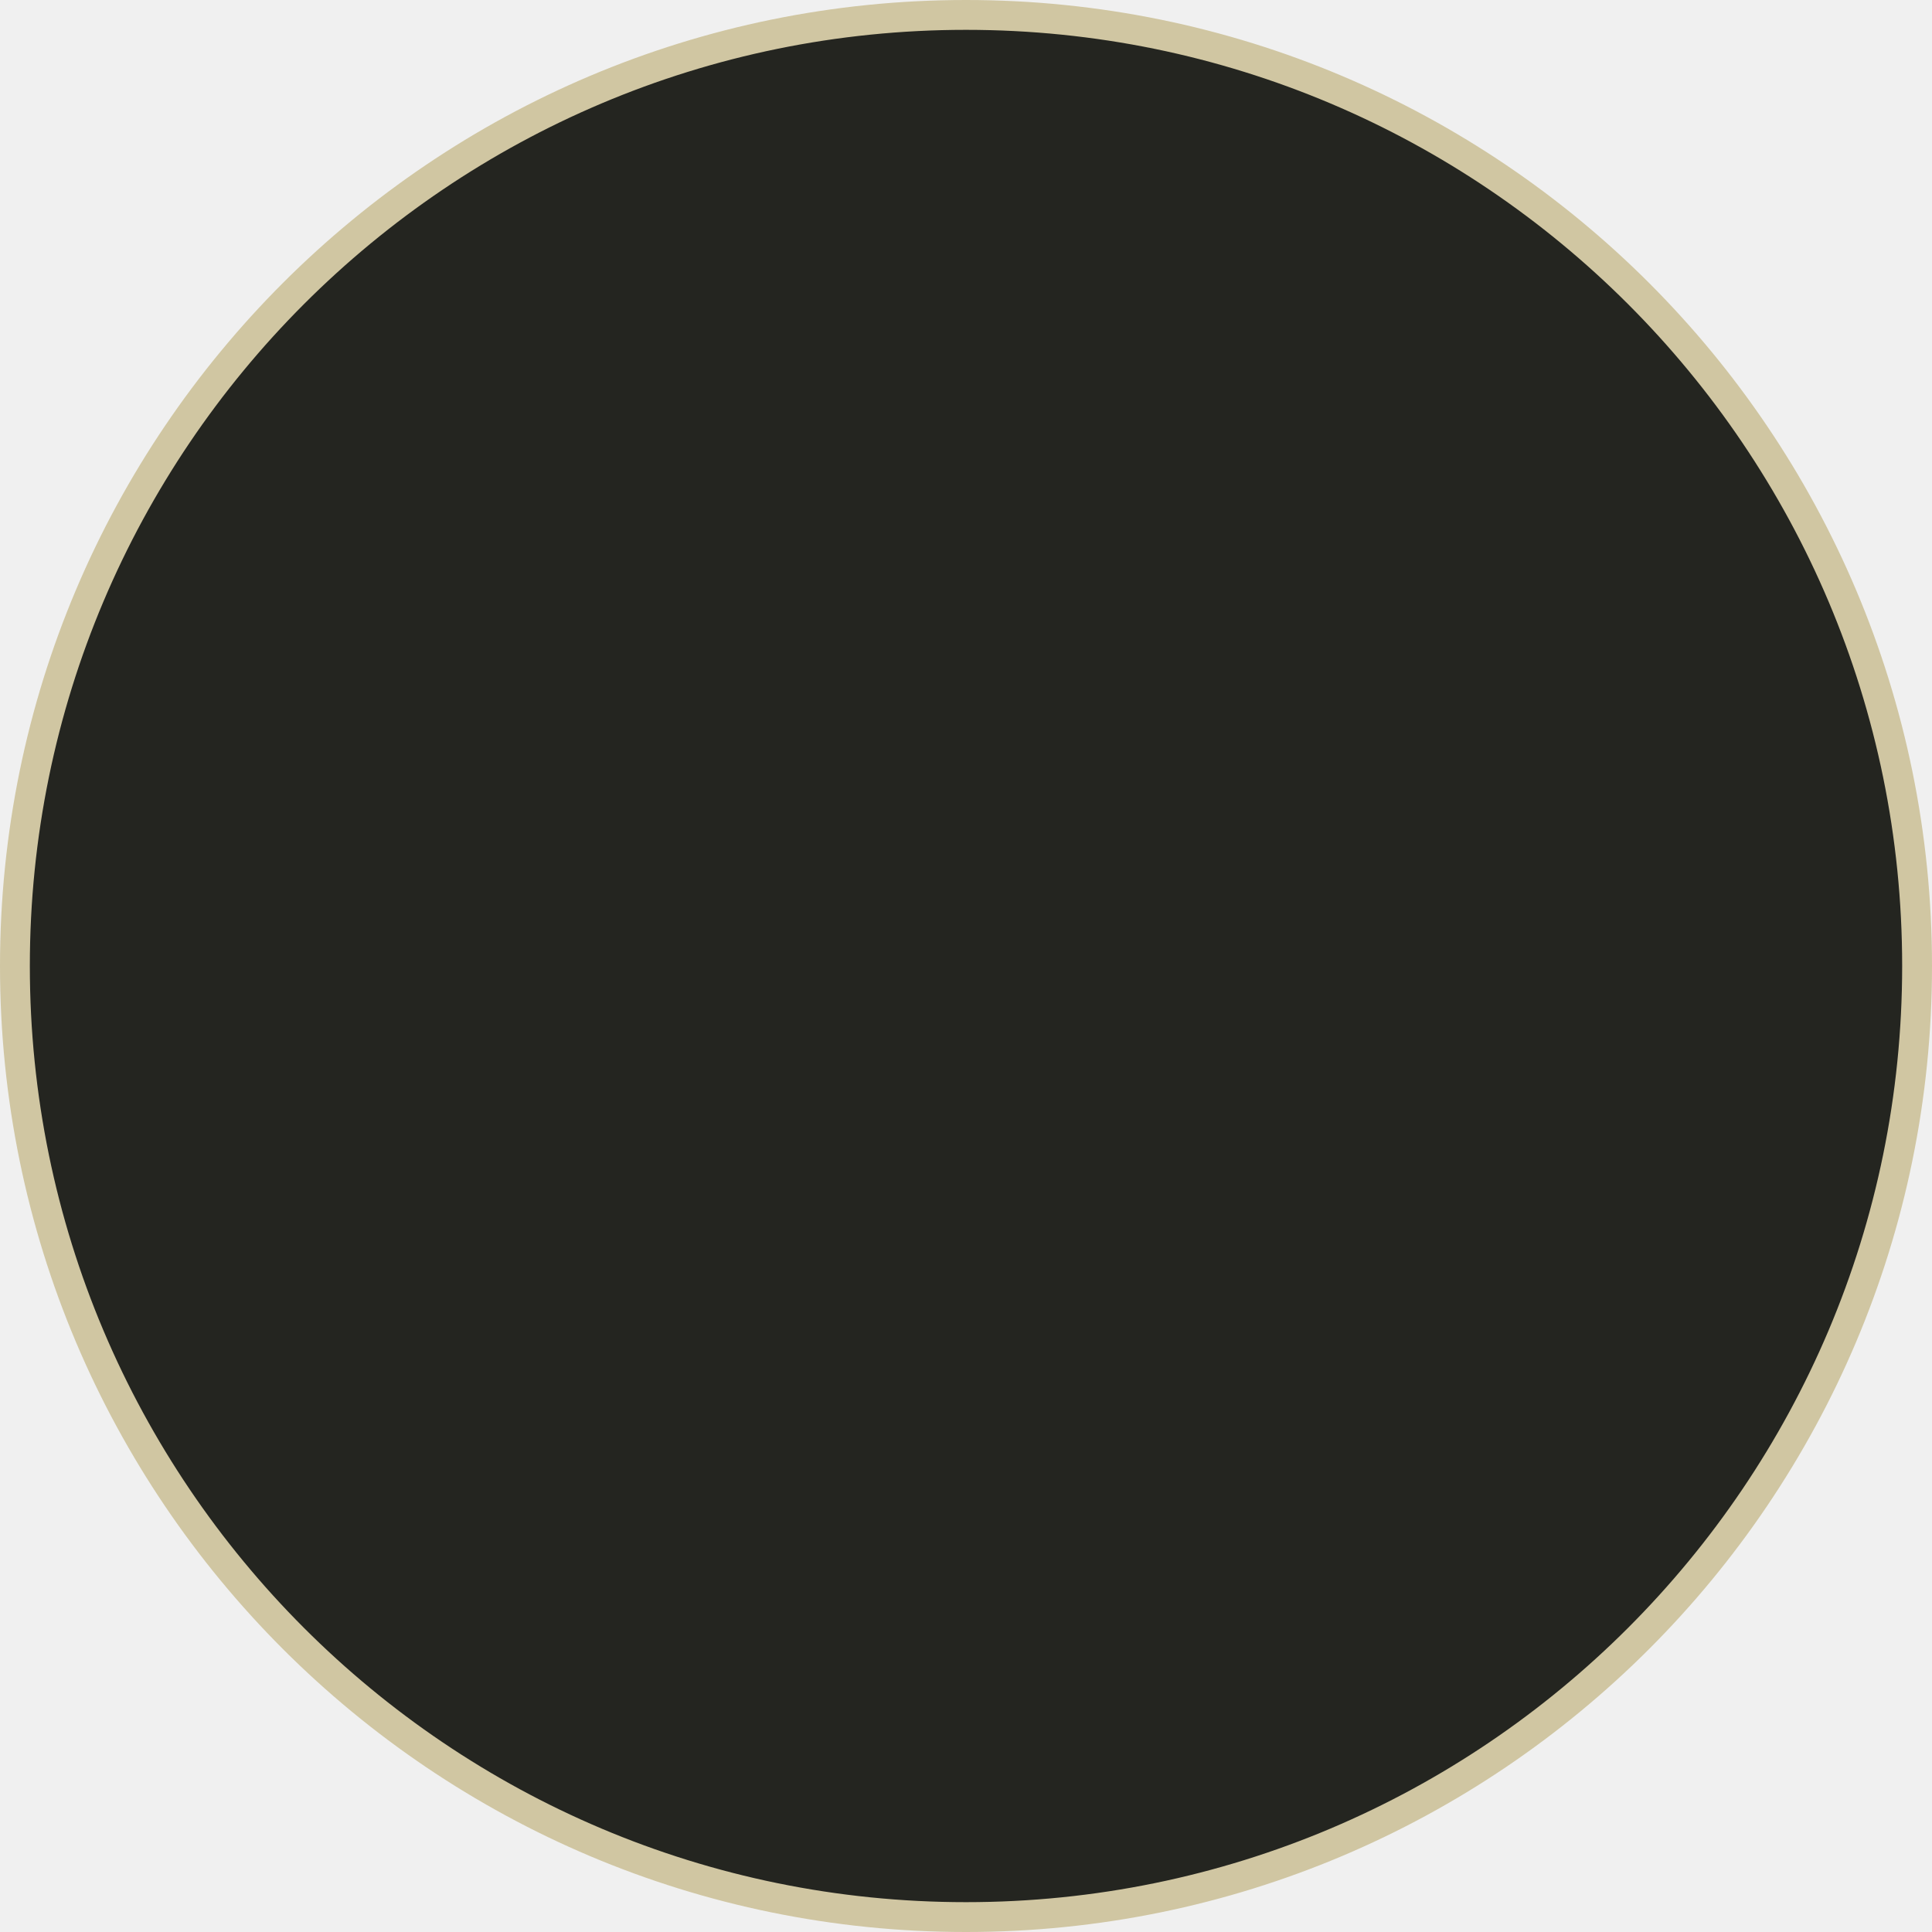
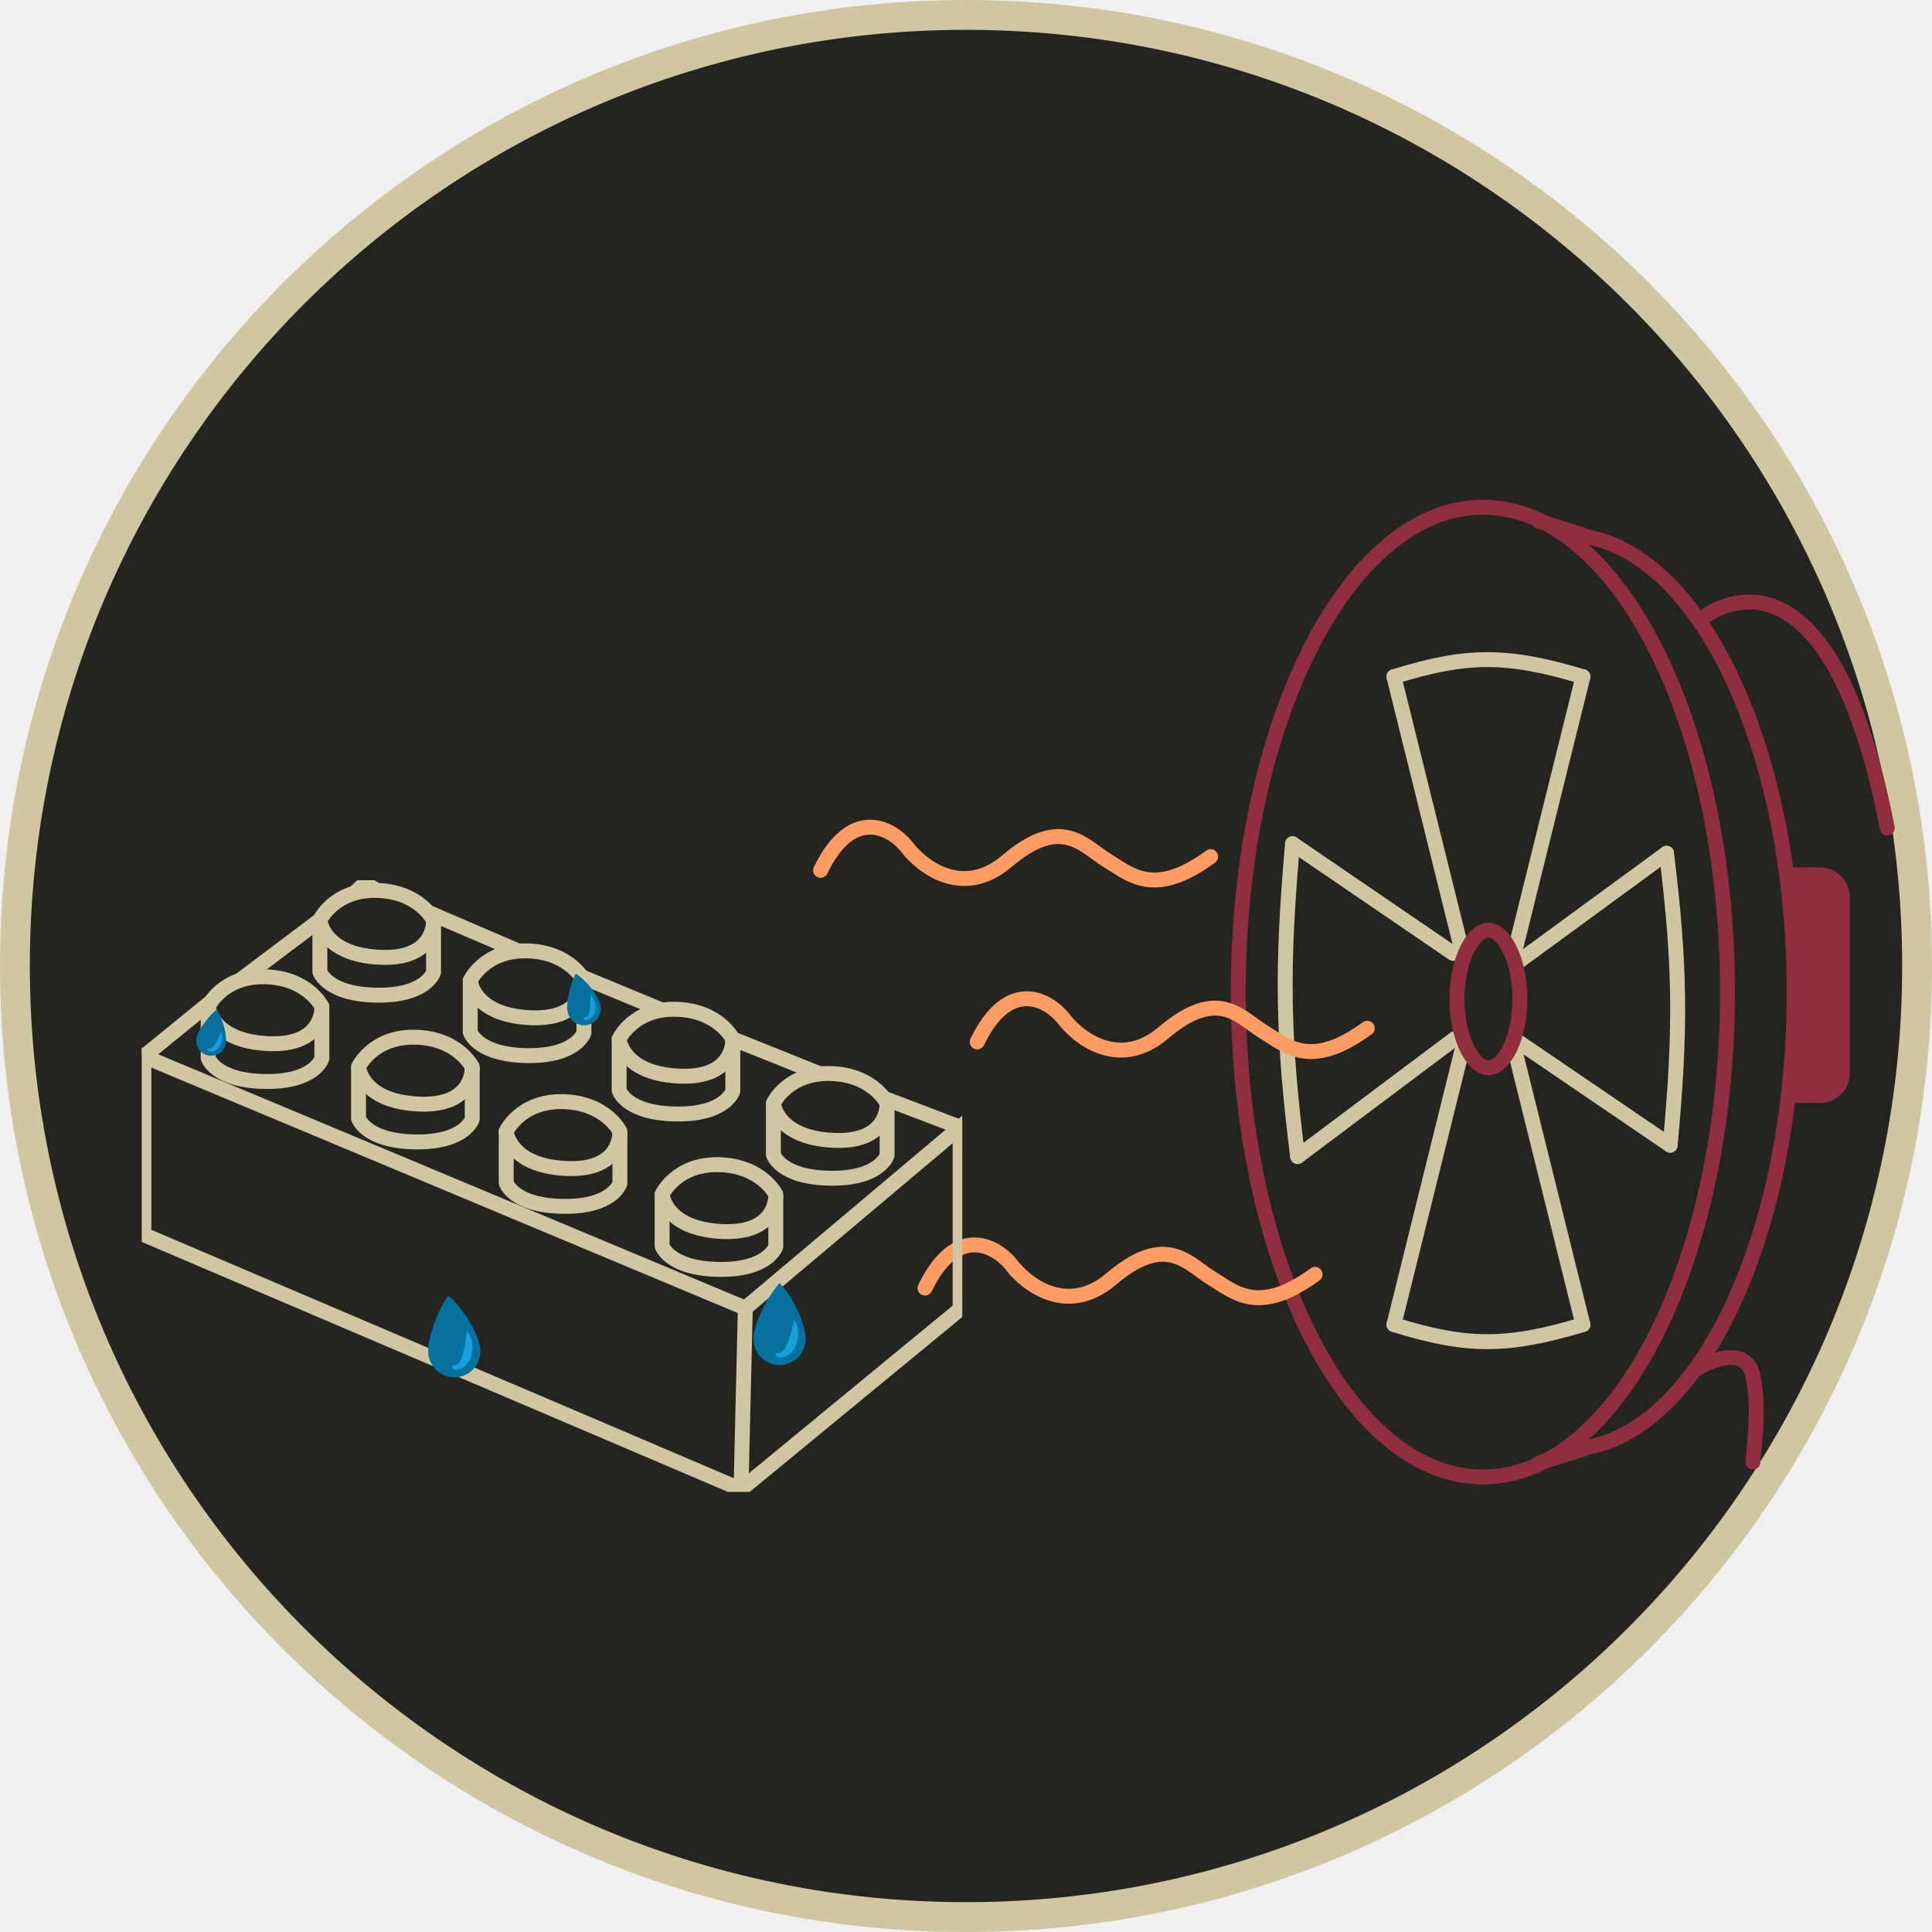
<svg xmlns="http://www.w3.org/2000/svg" width="259" height="259" viewBox="0 0 259 259" fill="none">
  <circle cx="129.5" cy="129.5" r="127.5" fill="#242520" stroke="#D0C6A2" stroke-width="4" />
+   <rect x="234.565" y="116.286" width="13.415" height="31.571" rx="4" fill="#902E40" />
+   <ellipse cx="209.97" cy="133" rx="30.556" ry="61.286" fill="#242520" stroke="#902E40" stroke-width="2" />
+   <ellipse cx="198.792" cy="133" rx="32.792" ry="65" fill="#242520" stroke="#902E40" stroke-width="2" />
+   <path d="M212.207 194.286L206.245 196.143" stroke="#902E40" stroke-width="2" stroke-linecap="round" />
+   <path d="M212.207 71.714L206.245 69.857" stroke="#902E40" stroke-width="2" stroke-linecap="round" />
+   <path d="M186.865 90.719L196.079 127.862" stroke="#D0C6A2" stroke-width="2" stroke-linecap="round" />
+   <path d="M212.205 90.719L202.991 127.862" stroke="#D0C6A2" stroke-width="2" stroke-linecap="round" />
+   <path d="M186.865 90.718C196.574 87.696 201.947 87.636 212.204 90.718" stroke="#D0C6A2" stroke-width="2" stroke-linecap="round" />
+   <path d="M223.412 114.389L203.44 129.009" stroke="#D0C6A2" stroke-width="2" stroke-linecap="round" />
+   <path d="M223.898 153.523L203.572 139.681" stroke="#D0C6A2" stroke-width="2" stroke-linecap="round" />
+   <path d="M223.412 114.387C225.237 129.351 225.374 137.648 223.898 153.523" stroke="#D0C6A2" stroke-width="2" stroke-linecap="round" />
+   <path d="M173.956 155.041L195.004 139.255" stroke="#D0C6A2" stroke-width="2" stroke-linecap="round" />
+   <path d="M173.275 113.109L194.819 127.82" stroke="#D0C6A2" stroke-width="2" stroke-linecap="round" />
+   <path d="M173.956 155.042C171.962 139.019 171.783 130.129 173.274 113.11" stroke="#D0C6A2" stroke-width="2" stroke-linecap="round" />
+   <path d="M186.865 177.571L196.079 140.428" stroke="#D0C6A2" stroke-width="2" stroke-linecap="round" />
+   <path d="M212.205 177.571L202.991 140.428" stroke="#D0C6A2" stroke-width="2" stroke-linecap="round" />
+   <path d="M186.865 177.571C196.574 180.593 201.947 180.654 212.204 177.571" stroke="#D0C6A2" stroke-width="2" stroke-linecap="round" />
+   <path d="M203.753 133.929C203.753 136.625 203.193 139.016 202.335 140.696C201.449 142.431 200.405 143.143 199.536 143.143C198.667 143.143 197.624 142.431 196.738 140.696C195.88 139.016 195.319 136.625 195.319 133.929C195.319 131.233 195.88 128.841 196.738 127.161C197.624 125.427 198.667 124.714 199.536 124.714C200.405 124.714 201.449 125.427 202.335 127.161C203.193 128.841 203.753 131.233 203.753 133.929Z" fill="#242520" stroke="#902E40" stroke-width="2" />
+   <path d="M110.005 116.677C114.166 108.09 119.383 110.924 121.471 113.415C123.514 116.187 129.073 120.476 134.969 115.457C142.338 109.183 145.223 113.402 148.391 115.329C151.559 117.256 154.703 120.39 162.295 114.839" stroke="#FF9C64" stroke-width="2" stroke-linecap="round" />
+   <path d="M124.005 172.677C128.166 164.09 133.383 166.924 135.471 169.415C137.514 172.187 143.073 176.476 148.969 171.457C156.338 165.183 159.223 169.402 162.391 171.329C165.559 173.256 168.703 176.39 176.295 170.839" stroke="#FF9C64" stroke-width="2" stroke-linecap="round" />
+   <path d="M131.005 139.677C135.166 131.09 140.383 133.924 142.471 136.415C144.514 139.187 150.073 143.476 155.969 138.457C163.338 132.183 166.223 136.402 169.391 138.329C172.559 140.256 175.703 143.39 183.295 137.839" stroke="#FF9C64" stroke-width="2" stroke-linecap="round" />
+   <g clip-path="url(#clip0_632_4789)">
+     <path d="M128.712 151.11V175.5L99.34 199.665L19.288 165.524V141.615L99.916 175.361L128.712 151.11Z" stroke="#D0C6A2" stroke-width="2" stroke-miterlimit="10" />
+     <path d="M99.916 175.361L99.34 199.664" stroke="#D0C6A2" stroke-width="2" stroke-miterlimit="10" />
+     <path d="M118.916 147.881C118.916 147.881 119.296 153.251 111.665 152.869C104.028 152.487 103.683 147.881 103.683 147.881C103.683 147.881 105.595 143.779 111.302 143.912C117.01 144.045 118.916 147.881 118.916 147.881Z" stroke="#D0C6A2" stroke-width="2" stroke-miterlimit="10" />
+     <path d="M103.683 147.881V154.814C103.683 154.814 104.639 157.851 111.303 157.95C117.966 158.048 118.922 154.883 118.922 154.883V147.887" stroke="#D0C6A2" stroke-width="2" stroke-miterlimit="10" />
+     <path d="M98.234 139.271C98.234 139.271 98.614 144.641 90.983 144.259C83.347 143.877 83.001 139.271 83.001 139.271C83.001 139.271 84.913 135.168 90.621 135.302C96.328 135.435 98.234 139.271 98.234 139.271Z" stroke="#D0C6A2" stroke-width="2" stroke-miterlimit="10" />
+     <path d="M83.002 139.271V146.203C83.002 146.203 83.958 149.241 90.621 149.339C97.284 149.438 98.24 146.273 98.24 146.273V139.277L109.816 143.918" stroke="#D0C6A2" stroke-width="2" stroke-miterlimit="10" />
+     <path d="M103.994 160.102C103.994 160.102 104.374 165.472 96.743 165.09C89.106 164.708 88.761 160.102 88.761 160.102C88.761 160.102 90.673 155.999 96.38 156.133C102.088 156.266 103.994 160.102 103.994 160.102Z" stroke="#D0C6A2" stroke-width="2" stroke-miterlimit="10" />
+     <path d="M88.76 160.103V167.035C88.76 167.035 89.716 170.073 96.38 170.171C103.043 170.269 103.999 167.104 103.999 167.104V160.108" stroke="#D0C6A2" stroke-width="2" stroke-miterlimit="10" />
+     <path d="M83.094 151.654C83.094 151.654 83.474 157.024 75.843 156.642C68.206 156.26 67.861 151.654 67.861 151.654C67.861 151.654 69.773 147.551 75.48 147.684C81.187 147.817 83.094 151.654 83.094 151.654Z" stroke="#D0C6A2" stroke-width="2" stroke-miterlimit="10" />
+     <path d="M67.861 151.654V158.586C67.861 158.586 68.817 161.624 75.48 161.723C82.144 161.821 83.1 158.656 83.1 158.656V151.66" stroke="#D0C6A2" stroke-width="2" stroke-miterlimit="10" />
+     <path d="M78.273 131.442C78.273 131.442 78.653 136.812 71.022 136.43C63.386 136.048 63.04 131.442 63.04 131.442C63.04 131.442 64.952 127.339 70.66 127.472C76.367 127.605 78.273 131.442 78.273 131.442Z" stroke="#D0C6A2" stroke-width="2" stroke-miterlimit="10" />
+     <path d="M63.041 131.442V138.374C63.041 138.374 63.997 141.412 70.66 141.51C77.323 141.609 78.279 138.444 78.279 138.444V131.448" stroke="#D0C6A2" stroke-width="2" stroke-miterlimit="10" />
+     <path d="M63.3 143.015C63.3 143.015 63.68 148.385 56.049 148.003C48.412 147.621 48.067 143.015 48.067 143.015C48.067 143.015 49.979 138.912 55.686 139.045C61.393 139.178 63.3 143.015 63.3 143.015Z" stroke="#D0C6A2" stroke-width="2" stroke-miterlimit="10" />
+     <path d="M48.067 143.015V149.947C48.067 149.947 49.023 152.985 55.686 153.083C62.35 153.181 63.306 150.016 63.306 150.016V143.02" stroke="#D0C6A2" stroke-width="2" stroke-miterlimit="10" />
+     <path d="M58.116 123.341C58.116 123.341 58.496 128.711 50.865 128.329C43.229 127.947 42.883 123.341 42.883 123.341C42.883 123.341 44.795 119.238 50.502 119.371C56.21 119.504 58.116 123.341 58.116 123.341Z" stroke="#D0C6A2" stroke-width="2" stroke-miterlimit="10" />
+     <path d="M32.12 131.442L42.883 123.341V130.273C42.883 130.273 43.839 133.311 50.503 133.409C57.166 133.508 58.122 130.342 58.122 130.342V123.347" stroke="#D0C6A2" stroke-width="2" stroke-miterlimit="10" />
+     <path d="M43.142 134.914C43.142 134.914 43.523 140.283 35.892 139.902C28.255 139.52 27.909 134.914 27.909 134.914C27.909 134.914 29.821 130.811 35.529 130.944C41.236 131.077 43.142 134.914 43.142 134.914Z" stroke="#D0C6A2" stroke-width="2" stroke-miterlimit="10" />
+     <path d="M27.91 134.914V141.846C27.91 141.846 28.866 144.884 35.529 144.983C42.192 145.081 43.148 141.916 43.148 141.916V134.92" stroke="#D0C6A2" stroke-width="2" stroke-miterlimit="10" />
+     <path d="M19.288 141.615L28.289 134.283" stroke="#D0C6A2" stroke-width="2" stroke-miterlimit="10" />
+     <path d="M47.497 119.742L48.948 118.365L50.503 119.372" stroke="#D0C6A2" stroke-width="2" stroke-miterlimit="10" />
+     <path d="M57.367 122.288L69.427 127.466" stroke="#D0C6A2" stroke-width="2" stroke-miterlimit="10" />
+     <path d="M77.962 130.938L88.761 135.417" stroke="#D0C6A2" stroke-width="2" stroke-miterlimit="10" />
+     <path d="M118.484 147.222L128.712 151.11" stroke="#D0C6A2" stroke-width="2" stroke-miterlimit="10" />
+   </g>
+   <path d="M234.003 195.92C233.959 196.471 234.37 196.953 234.92 196.997C235.471 197.041 235.953 196.63 235.997 196.08L234.003 195.92ZM228.024 184.351C229.043 183.725 230.551 183.068 231.818 182.998C232.437 182.964 232.905 183.074 233.236 183.298C233.546 183.506 233.86 183.898 234.019 184.696L235.981 184.304C235.74 183.102 235.188 182.202 234.355 181.64C233.543 181.092 232.592 180.952 231.707 181.001C229.966 181.098 228.124 181.942 226.976 182.648L228.024 184.351ZM234.019 184.696C234.785 188.525 234.342 191.686 234.003 195.92L235.997 196.08C236.325 191.981 236.815 188.475 235.981 184.304L234.019 184.696Z" fill="#902E40" />
+   <path d="M252.018 111.189C252.123 111.732 252.647 112.086 253.189 111.982C253.732 111.877 254.086 111.353 253.982 110.811L252.018 111.189ZM228.593 83.805C230.067 82.719 231.85 81.901 233.765 81.734C235.659 81.568 237.745 82.03 239.882 83.605C244.22 86.802 248.828 94.639 252.018 111.189L253.982 110.811C250.772 94.161 246.047 85.664 241.068 81.995C238.547 80.137 235.979 79.532 233.591 79.741C231.225 79.948 229.1 80.947 227.407 82.195L228.593 83.805Z" fill="#902E40" />
+   <path d="M30.267 139.872C30.076 140.963 29.044 141.694 27.961 141.505C26.878 141.315 26.155 140.277 26.346 139.185C26.538 138.094 27.934 136.228 29.04 135.343C29.894 136.571 30.458 138.78 30.267 139.872Z" fill="#07709D" />
+   <path d="M29.448 140.26C28.791 141.265 27.542 141.046 27.87 140.544C28.546 140.802 28.946 139.892 29.665 138.339C29.819 138.599 29.965 139.371 29.448 140.26Z" fill="#15A0DC" />
+   <path d="M108 179.472C108 181.42 106.433 183 104.5 183C102.567 183 101 181.42 101 179.472C101 177.523 102.853 173.868 104.5 172C106.353 173.868 108 177.523 108 179.472Z" fill="#07709D" />
+   <path d="M106.699 180.394C105.866 182.333 103.635 182.333 104.051 181.363C105.301 181.606 105.717 179.909 106.49 177C106.837 177.404 107.323 178.697 106.699 180.394Z" fill="#15A0DC" />
+   <path d="M64.38 180.744C64.592 182.681 63.206 184.422 61.284 184.632C59.363 184.842 57.633 183.442 57.422 181.505C57.21 179.568 58.654 175.733 60.089 173.697C62.134 175.353 64.168 178.807 64.38 180.744Z" fill="#07709D" />
+   <path d="M63.186 181.802C62.569 183.82 60.351 184.062 60.66 183.053C61.928 183.159 62.158 181.427 62.611 178.451C62.999 178.815 63.623 180.047 63.186 181.802Z" fill="#15A0DC" />
+   <path d="M80.478 134.668C80.766 135.885 80.021 137.104 78.814 137.389C77.606 137.675 76.394 136.92 76.105 135.703C75.817 134.486 76.434 131.928 77.186 130.518C78.62 131.411 80.19 133.45 80.478 134.668Z" fill="#07709D" />
+   <path d="M79.801 135.436C79.567 136.771 78.174 137.101 78.291 136.433C79.107 136.4 79.116 135.278 79.169 133.347C79.446 133.548 79.94 134.284 79.801 135.436Z" fill="#15A0DC" />
+   <defs>
+     <clipPath id="clip0_632_4789">
+       <rect width="110" height="82" fill="white" transform="matrix(-1 0 0 1 129 118)" />
+     </clipPath>
+   </defs>
</svg>
